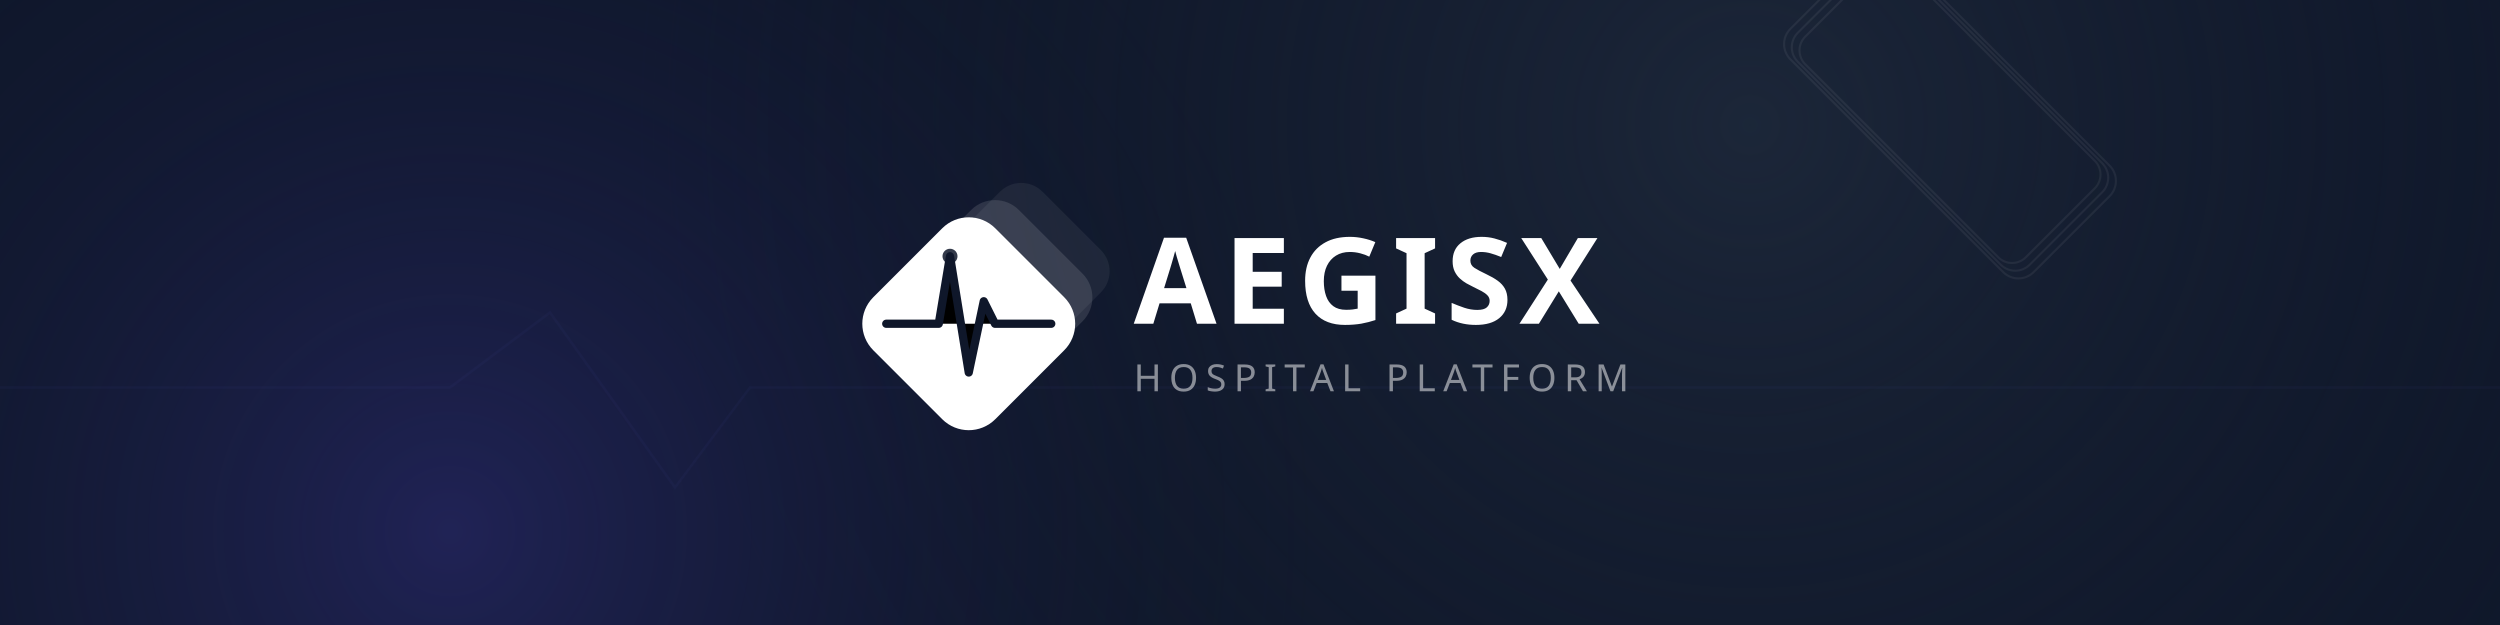
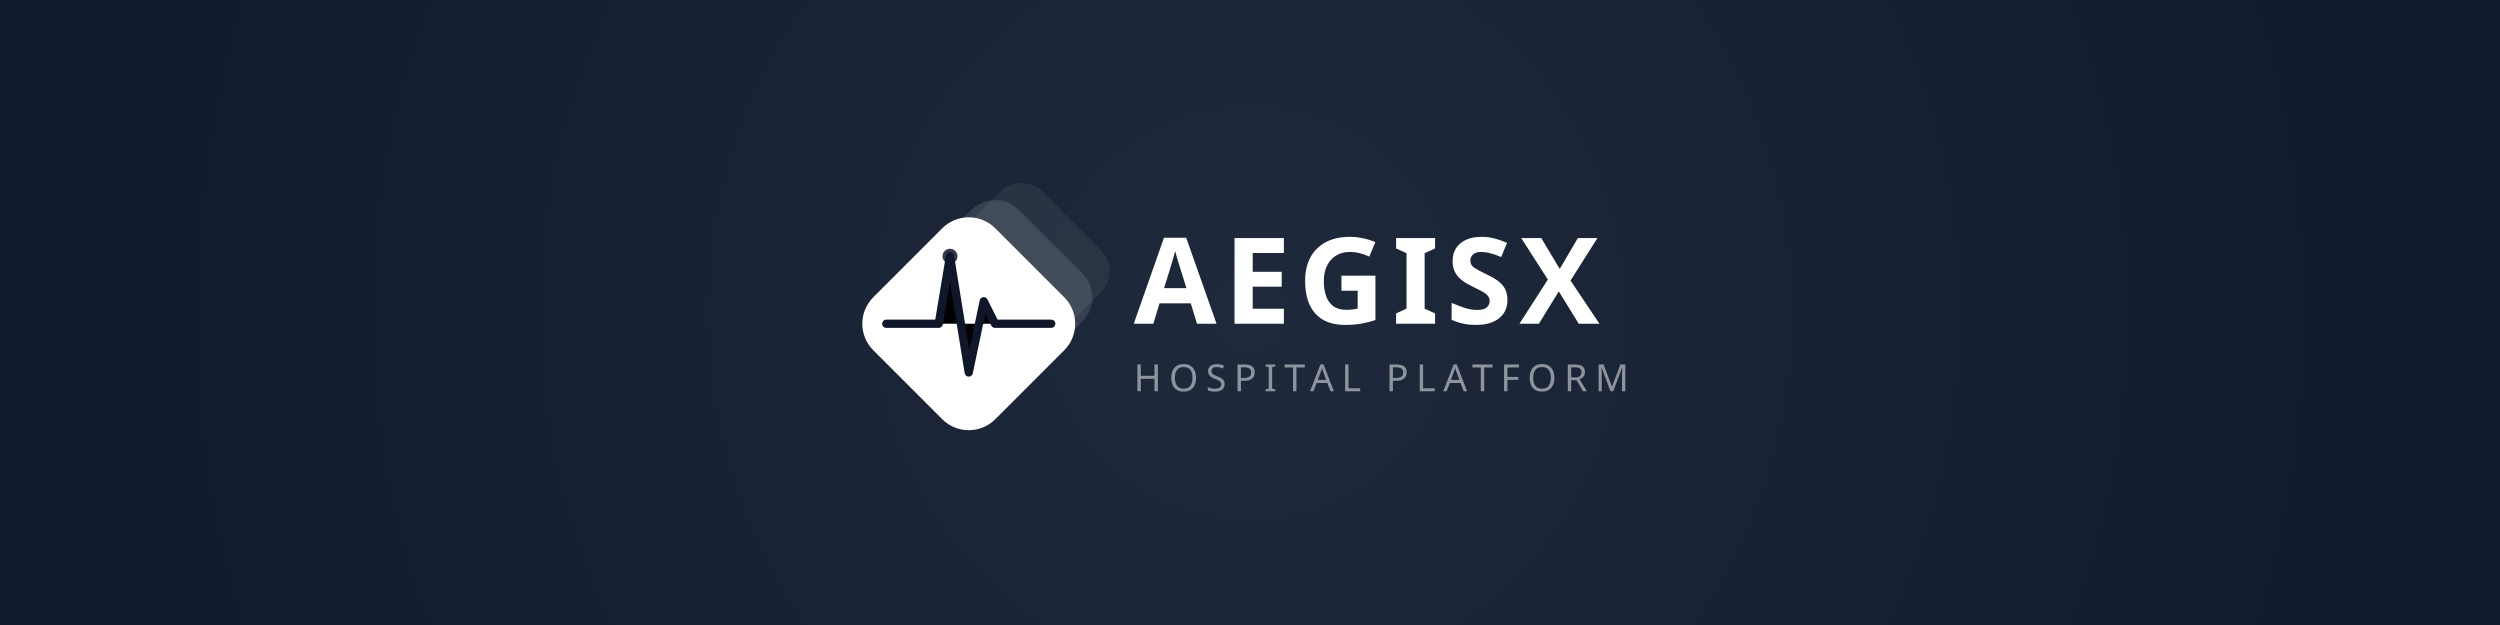
<svg xmlns="http://www.w3.org/2000/svg" width="1200" height="300" viewBox="0 0 1200 300">
  <defs>
-     <radialGradient id="g1" cx="840" cy="60" r="540" gradientUnits="userSpaceOnUse">
-       <stop offset="0" stop-color="#1e293b" stop-opacity=".85" />
-       <stop offset="1" stop-color="#0f172a" stop-opacity="0" />
-     </radialGradient>
-     <radialGradient id="g2" cx="216" cy="255" r="420" gradientUnits="userSpaceOnUse">
-       <stop offset="0" stop-color="#312e81" stop-opacity=".5" />
-       <stop offset="1" stop-color="#0f172a" stop-opacity="0" />
+     <radialGradient id="bg-glow" cx="600" cy="150" r="720" gradientUnits="userSpaceOnUse">
+       <stop offset="0" stop-color="#1e293b" />
+       <stop offset="1" stop-color="#0f172a" />
    </radialGradient>
  </defs>
-   <rect width="1200" height="300" fill="#0f172a" />
-   <rect width="1200" height="300" fill="url(#g1)" />
-   <rect width="1200" height="300" fill="url(#g2)" />
-   <g opacity=".06" stroke="#fff" stroke-width="1" fill="none">
-     <rect x="861.12" y="21.24" width="149.76" height="65.52" rx="9.36" transform="rotate(45 936 54)" />
-     <rect x="857.28" y="19.56" width="157.44" height="68.88" rx="9.84" transform="rotate(45 936 54)" />
-     <rect x="853.44" y="17.88" width="165.12" height="72.24" rx="10.32" transform="rotate(45 936 54)" />
-   </g>
-   <g opacity=".04" stroke="#6366f1" stroke-width="1.2" fill="none">
-     <path d="M0 186 L216 186 L264 150 L324 234 L360 186 L1200 186" />
-   </g>
+   <rect width="1200" height="300" fill="url(#bg-glow)" />
  <g transform="translate(402 78) scale(1.8)" font-family="-apple-system, 'Segoe UI', Roboto, sans-serif">
    <rect width="38" height="38" x="-19" y="-19" fill="#fff" opacity=".06" rx="8" transform="rotate(45 -10.506 73.648)" />
    <rect width="42" height="42" x="-21" y="-21" fill="#fff" opacity=".12" rx="9" transform="rotate(45 -22.456 68.698)" />
    <rect width="46" height="46" x="-23" y="-23" fill="#fff" rx="10" transform="rotate(45 -34.406 63.749)" />
    <path stroke="#0f172a" stroke-linecap="round" stroke-linejoin="round" stroke-width="2.2" d="M13 43h14l3-18 5 31 4-19 3 6h15" />
    <circle cx="30" cy="25" r="2" fill="#0f172a" opacity=".85" />
    <text x="79" y="43" fill="#fff" font-family="'IBM Plex Sans', sans-serif" font-size="32" font-weight="700" letter-spacing=".06em">AEGISX</text>
    <text x="79" y="61" fill="#fff" font-family="'IBM Plex Sans', sans-serif" font-size="10" font-weight="400" letter-spacing=".2em" opacity=".5">HOSPITAL PLATFORM</text>
  </g>
</svg>
